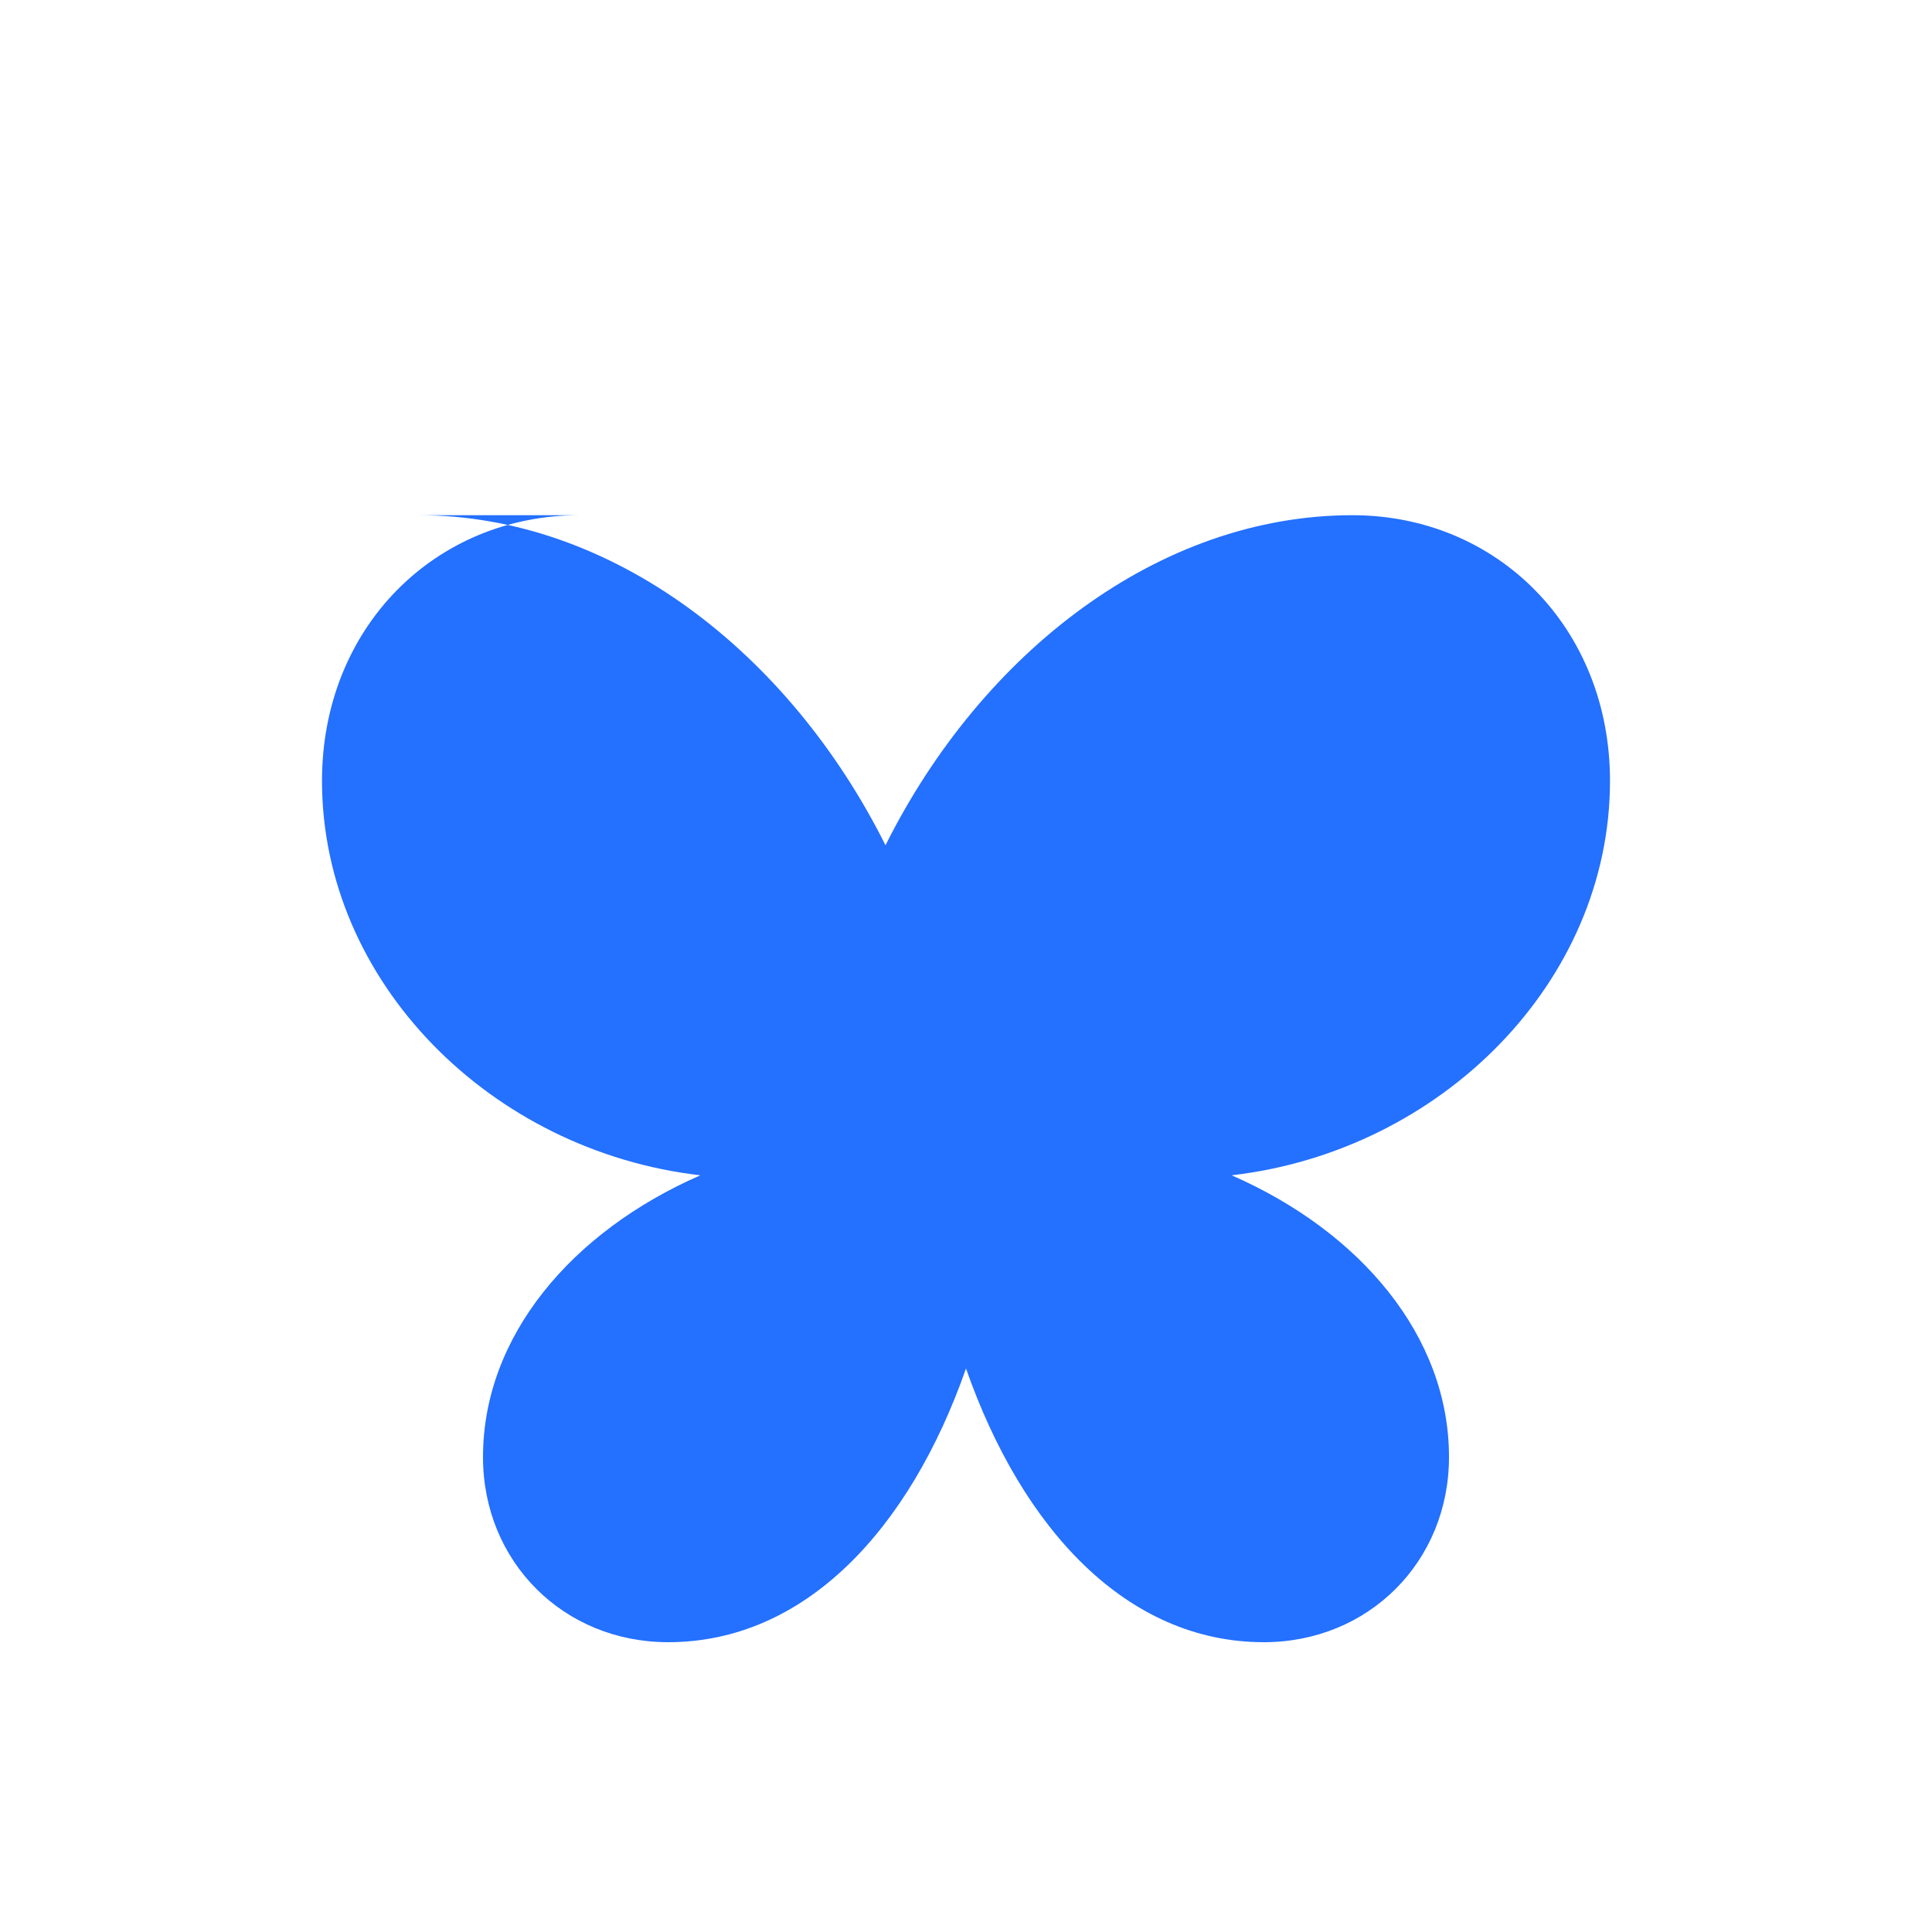
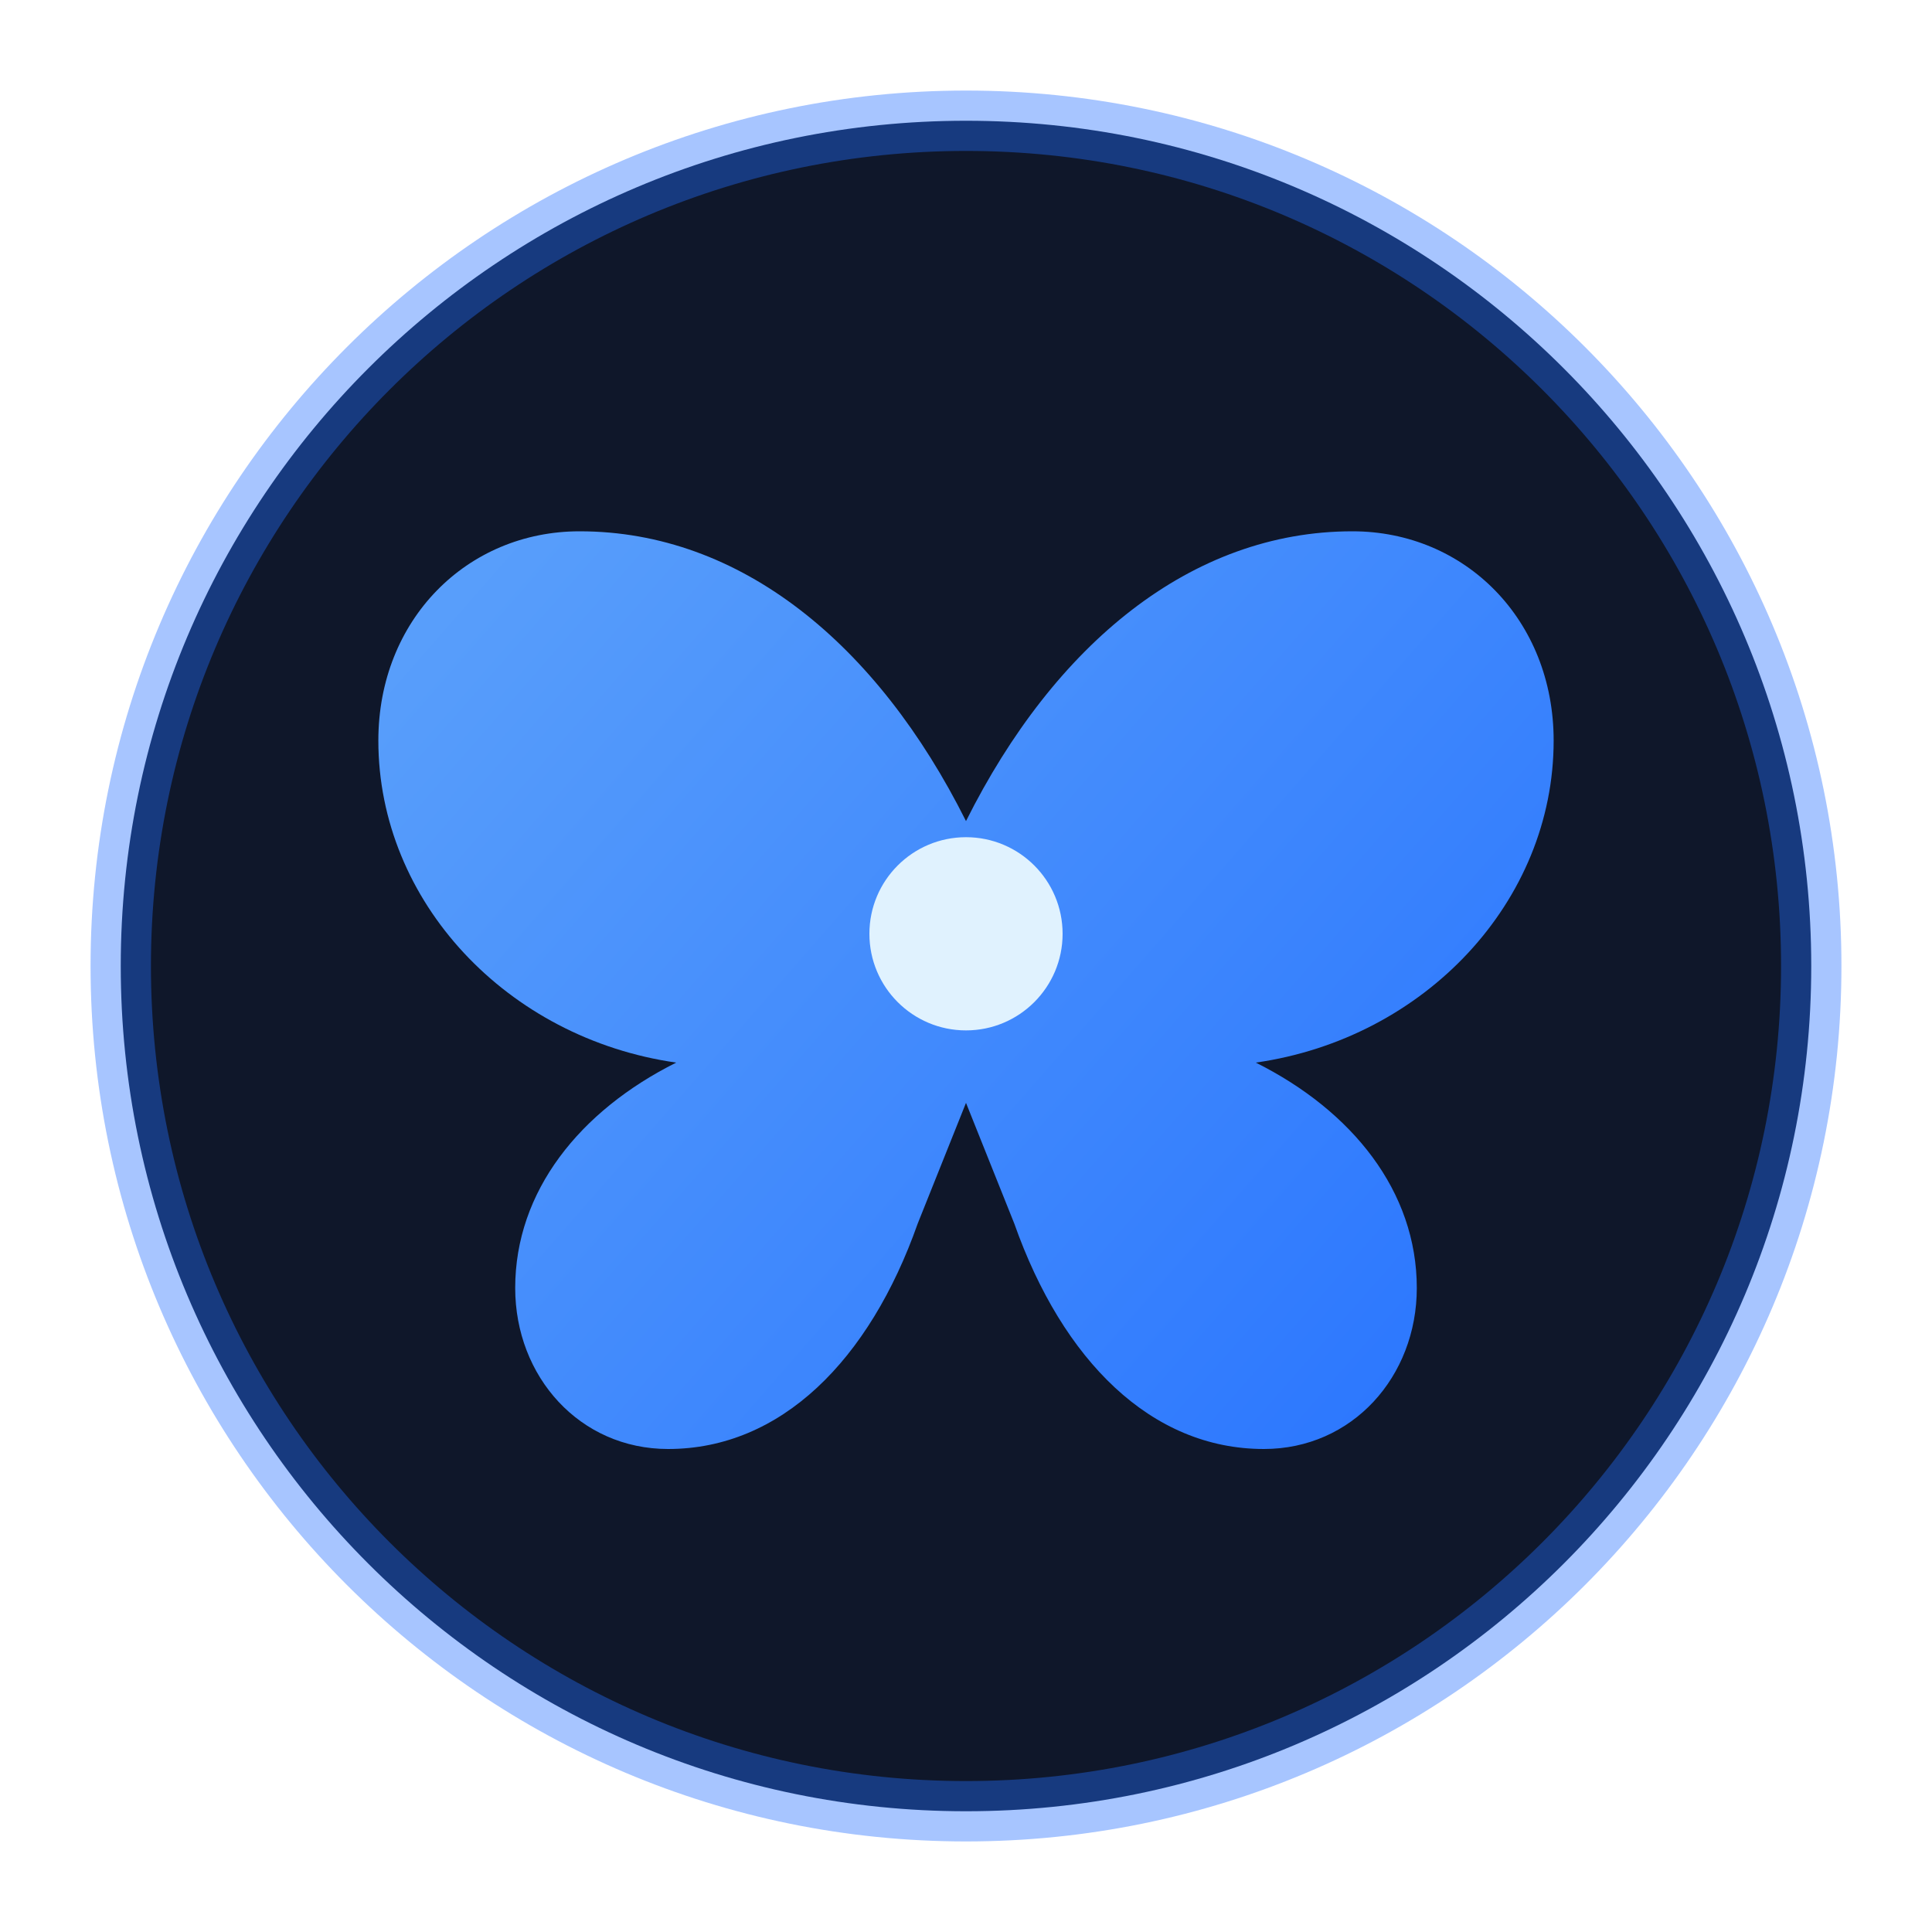
- <svg xmlns="http://www.w3.org/2000/svg" width="24" height="24" fill="none" viewBox="0 0 24 24">
-   <path fill="#2470FF" d="M5.2 6.4c2.4 0 4.6 1.7 5.8 4.1 1.2-2.4 3.4-4.1 5.8-4.1 1.8 0 3.2 1.4 3.2 3.3 0 2.5-2.1 4.6-4.7 4.9 1.6.7 2.7 2 2.7 3.5 0 1.3-1 2.3-2.3 2.3-1.7 0-3-1.4-3.7-3.4-.7 2-2 3.4-3.7 3.4-1.3 0-2.3-1-2.3-2.3 0-1.5 1.1-2.8 2.7-3.5C6.1 14.3 4 12.2 4 9.7c0-1.9 1.4-3.3 3.2-3.3Z" />
+ <svg xmlns="http://www.w3.org/2000/svg" width="24" height="24" viewBox="0 0 24 24" fill="none">
+   <defs>
+     <linearGradient id="morphoGrad" x1="4" y1="5" x2="20" y2="19" gradientUnits="userSpaceOnUse">
+       <stop offset="0%" stop-color="#60A5FA" />
+       <stop offset="100%" stop-color="#2470FF" />
+     </linearGradient>
+   </defs>
+   <circle cx="12" cy="12" r="10.5" fill="#0F172A" stroke="#2470FF" stroke-opacity="0.4" stroke-width="0.75" />
+   <path d="M7.2 6.6c2 0 3.7 1.4 4.8 3.6 1.1-2.2 2.8-3.6 4.8-3.6 1.4 0 2.5 1.1 2.5 2.6 0 2-1.6 3.7-3.7 4 1.2.6 2 1.6 2 2.8 0 1.1-.8 2-1.9 2-1.4 0-2.5-1.1-3.1-2.8l-.6-1.5-.6 1.5c-.6 1.7-1.7 2.8-3.1 2.8-1.1 0-1.9-.9-1.9-2 0-1.2.8-2.2 2-2.8-2.1-.3-3.7-2-3.7-4 0-1.5 1.1-2.6 2.5-2.6Z" fill="url(#morphoGrad)" />
+   <circle cx="12" cy="11.6" r="1.2" fill="#E0F2FE" />
</svg>
